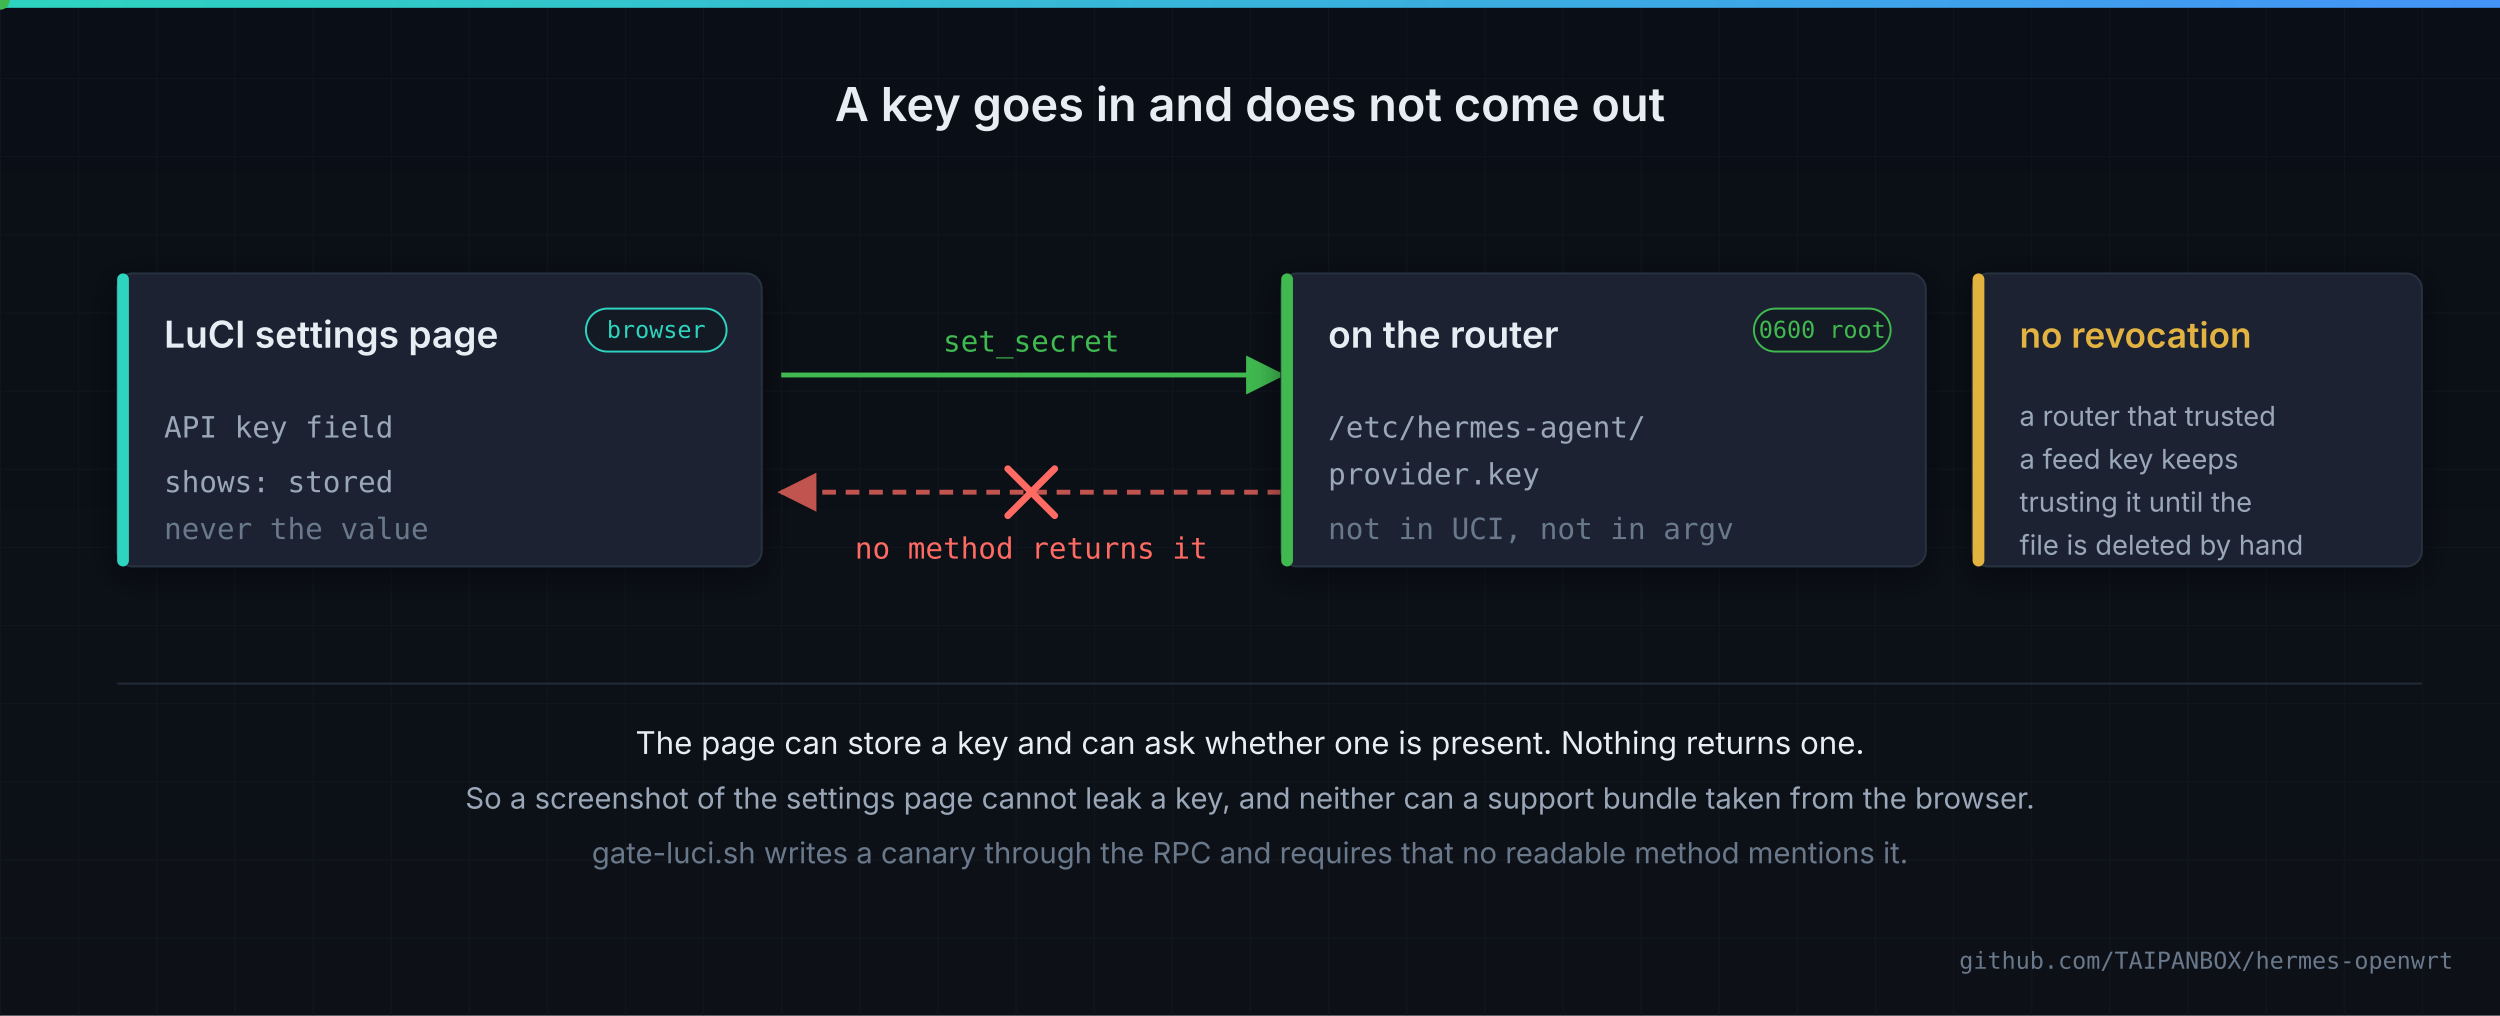
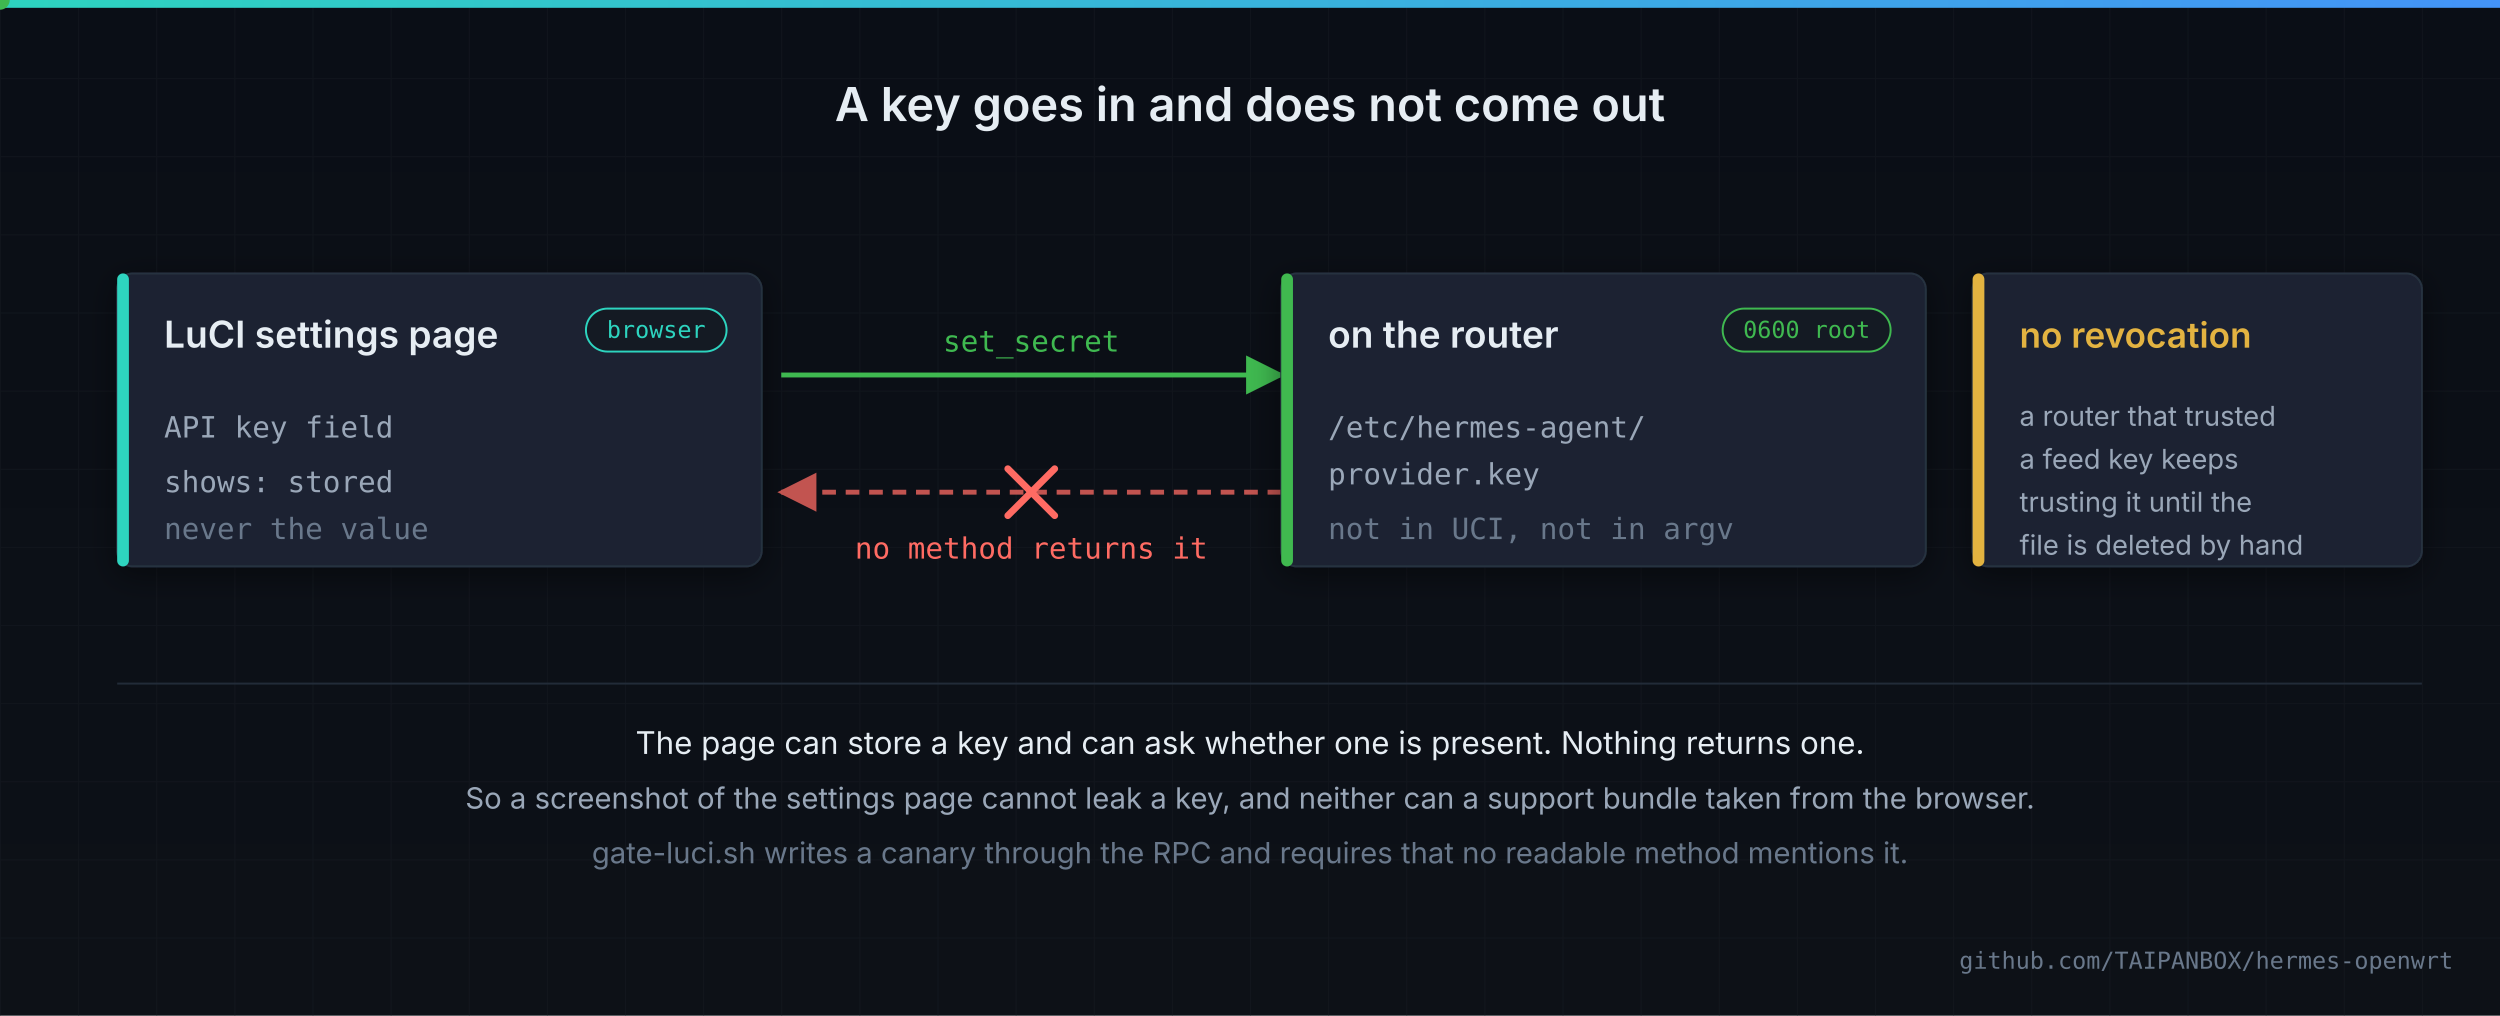
<svg xmlns="http://www.w3.org/2000/svg" width="1280" height="520" viewBox="0 0 1280 520">
  <defs>
    <linearGradient id="bg" x1="0" y1="0" x2="0" y2="1">
      <stop offset="0" stop-color="#0a0e16" />
      <stop offset="1" stop-color="#0d1117" />
    </linearGradient>
    <linearGradient id="accent" x1="0" y1="0" x2="1" y2="0">
      <stop offset="0" stop-color="#2dd4bf" />
      <stop offset="1" stop-color="#4493f8" />
    </linearGradient>
    <pattern id="grid" width="40" height="40" patternUnits="userSpaceOnUse">
      <path d="M 40 0 L 0 0 0 40" fill="none" stroke="#161b22" stroke-width="1" />
    </pattern>
    <filter id="soft" x="-20%" y="-20%" width="140%" height="140%">
      <feDropShadow dx="0" dy="4" stdDeviation="8" flood-color="#000000" flood-opacity="0.45" />
    </filter>
    <marker id="arrowT" viewBox="0 0 10 10" refX="9" refY="5" markerWidth="8" markerHeight="8" orient="auto">
      <path d="M 0 0 L 10 5 L 0 10 z" fill="#3fb950" />
    </marker>
    <marker id="arrowR" viewBox="0 0 10 10" refX="9" refY="5" markerWidth="8" markerHeight="8" orient="auto">
      <path d="M 0 0 L 10 5 L 0 10 z" fill="#ff6b63" />
    </marker>
  </defs>
  <rect x="0" y="0" width="1280" height="520" fill="url(#bg)" />
  <rect x="0" y="0" width="1280" height="520" fill="url(#grid)" opacity="0.5" />
  <rect x="0" y="0" width="1280" height="4" fill="url(#accent)" />
  <text x="640" y="62" font-size="24" font-weight="600" fill="#e6edf3" font-family="ui-sans-serif, -apple-system, Segoe UI, sans-serif" text-anchor="middle">A key goes in and does not come out</text>
  <g filter="url(#soft)">
    <rect x="60" y="140" width="330" height="150" rx="8" fill="#1b2331" stroke="#283341" />
    <rect x="60" y="140" width="6" height="150" rx="3" fill="#2dd4bf" />
  </g>
  <text x="84" y="178" font-size="19" font-weight="600" fill="#e6edf3" font-family="ui-sans-serif, -apple-system, Segoe UI, sans-serif">LuCI settings page</text>
  <rect x="300" y="158" width="72" height="22" rx="11" fill="#141a23" stroke="#2dd4bf" />
  <text x="336" y="173" font-size="12" fill="#2dd4bf" font-family="ui-monospace, SFMono-Regular, Menlo, monospace" text-anchor="middle">browser</text>
  <text x="84" y="224" font-size="15" fill="#9aa7b8" font-family="ui-monospace, SFMono-Regular, Menlo, monospace">API key field</text>
  <text x="84" y="252" font-size="15" fill="#9aa7b8" font-family="ui-monospace, SFMono-Regular, Menlo, monospace">shows: stored</text>
  <text x="84" y="276" font-size="15" fill="#69788b" font-family="ui-monospace, SFMono-Regular, Menlo, monospace">never the value</text>
  <line x1="400" y1="192" x2="656" y2="192" stroke="#3fb950" stroke-width="2.5" marker-end="url(#arrowT)" />
  <text x="528" y="180" font-size="15" fill="#3fb950" font-family="ui-monospace, SFMono-Regular, Menlo, monospace" text-anchor="middle">set_secret</text>
  <circle r="5" fill="#3fb950">
    <animateMotion dur="4s" repeatCount="indefinite" path="M 400 192 L 650 192" />
    <animate attributeName="opacity" values="0;1;1;0" keyTimes="0;0.1;0.9;1" dur="4s" repeatCount="indefinite" />
  </circle>
  <line x1="656" y1="252" x2="400" y2="252" stroke="#ff6b63" stroke-width="2.5" stroke-dasharray="7 5" marker-end="url(#arrowR)" opacity="0.75" />
  <text x="528" y="286" font-size="15" fill="#ff6b63" font-family="ui-monospace, SFMono-Regular, Menlo, monospace" text-anchor="middle">no method returns it</text>
  <g stroke="#ff6b63" stroke-width="3.5" stroke-linecap="round">
    <line x1="516" y1="240" x2="540" y2="264" />
    <line x1="540" y1="240" x2="516" y2="264" />
    <animate attributeName="opacity" values="0.6;1;0.6" dur="3s" repeatCount="indefinite" />
  </g>
  <g filter="url(#soft)">
    <rect x="656" y="140" width="330" height="150" rx="8" fill="#1b2331" stroke="#283341" />
    <rect x="656" y="140" width="6" height="150" rx="3" fill="#3fb950" />
  </g>
  <text x="680" y="178" font-size="19" font-weight="600" fill="#e6edf3" font-family="ui-sans-serif, -apple-system, Segoe UI, sans-serif">on the router</text>
-   <rect x="898" y="158" width="70" height="22" rx="11" fill="#141a23" stroke="#3fb950" />
-   <text x="933" y="173" font-size="12" fill="#3fb950" font-family="ui-monospace, SFMono-Regular, Menlo, monospace" text-anchor="middle">0600 root</text>
+   <rect x="882" y="158" width="86" height="22" rx="11" fill="#141a23" stroke="#3fb950" />
+   <text x="925" y="173" font-size="12" fill="#3fb950" font-family="ui-monospace, SFMono-Regular, Menlo, monospace" text-anchor="middle">0600 root</text>
  <text x="680" y="224" font-size="15" fill="#9aa7b8" font-family="ui-monospace, SFMono-Regular, Menlo, monospace">/etc/hermes-agent/</text>
  <text x="680" y="248" font-size="15" fill="#9aa7b8" font-family="ui-monospace, SFMono-Regular, Menlo, monospace">provider.key</text>
  <text x="680" y="276" font-size="15" fill="#69788b" font-family="ui-monospace, SFMono-Regular, Menlo, monospace">not in UCI, not in argv</text>
  <g filter="url(#soft)">
    <rect x="1010" y="140" width="230" height="150" rx="8" fill="#1b2331" stroke="#283341" />
    <rect x="1010" y="140" width="6" height="150" rx="3" fill="#e3b341" />
  </g>
  <text x="1034" y="178" font-size="18" font-weight="600" fill="#e3b341" font-family="ui-sans-serif, -apple-system, Segoe UI, sans-serif">no revocation</text>
  <text x="1034" y="218" font-size="14" fill="#9aa7b8" font-family="ui-sans-serif, -apple-system, Segoe UI, sans-serif">a router that trusted</text>
  <text x="1034" y="240" font-size="14" fill="#9aa7b8" font-family="ui-sans-serif, -apple-system, Segoe UI, sans-serif">a feed key keeps</text>
  <text x="1034" y="262" font-size="14" fill="#9aa7b8" font-family="ui-sans-serif, -apple-system, Segoe UI, sans-serif">trusting it until the</text>
  <text x="1034" y="284" font-size="14" fill="#9aa7b8" font-family="ui-sans-serif, -apple-system, Segoe UI, sans-serif">file is deleted by hand</text>
  <line x1="60" y1="350" x2="1240" y2="350" stroke="#222b38" stroke-width="1" />
  <text x="640" y="386" font-size="16" fill="#e6edf3" font-family="ui-sans-serif, -apple-system, Segoe UI, sans-serif" text-anchor="middle">The page can store a key and can ask whether one is present. Nothing returns one.</text>
  <text x="640" y="414" font-size="15" fill="#9aa7b8" font-family="ui-sans-serif, -apple-system, Segoe UI, sans-serif" text-anchor="middle">So a screenshot of the settings page cannot leak a key, and neither can a support bundle taken from the browser.</text>
  <text x="640" y="442" font-size="15" fill="#69788b" font-family="ui-sans-serif, -apple-system, Segoe UI, sans-serif" text-anchor="middle">gate-luci.sh writes a canary through the RPC and requires that no readable method mentions it.</text>
  <text x="1256" y="496" font-size="12" fill="#69788b" font-family="ui-monospace, SFMono-Regular, Menlo, monospace" text-anchor="end">github.com/TAIPANBOX/hermes-openwrt</text>
</svg>
